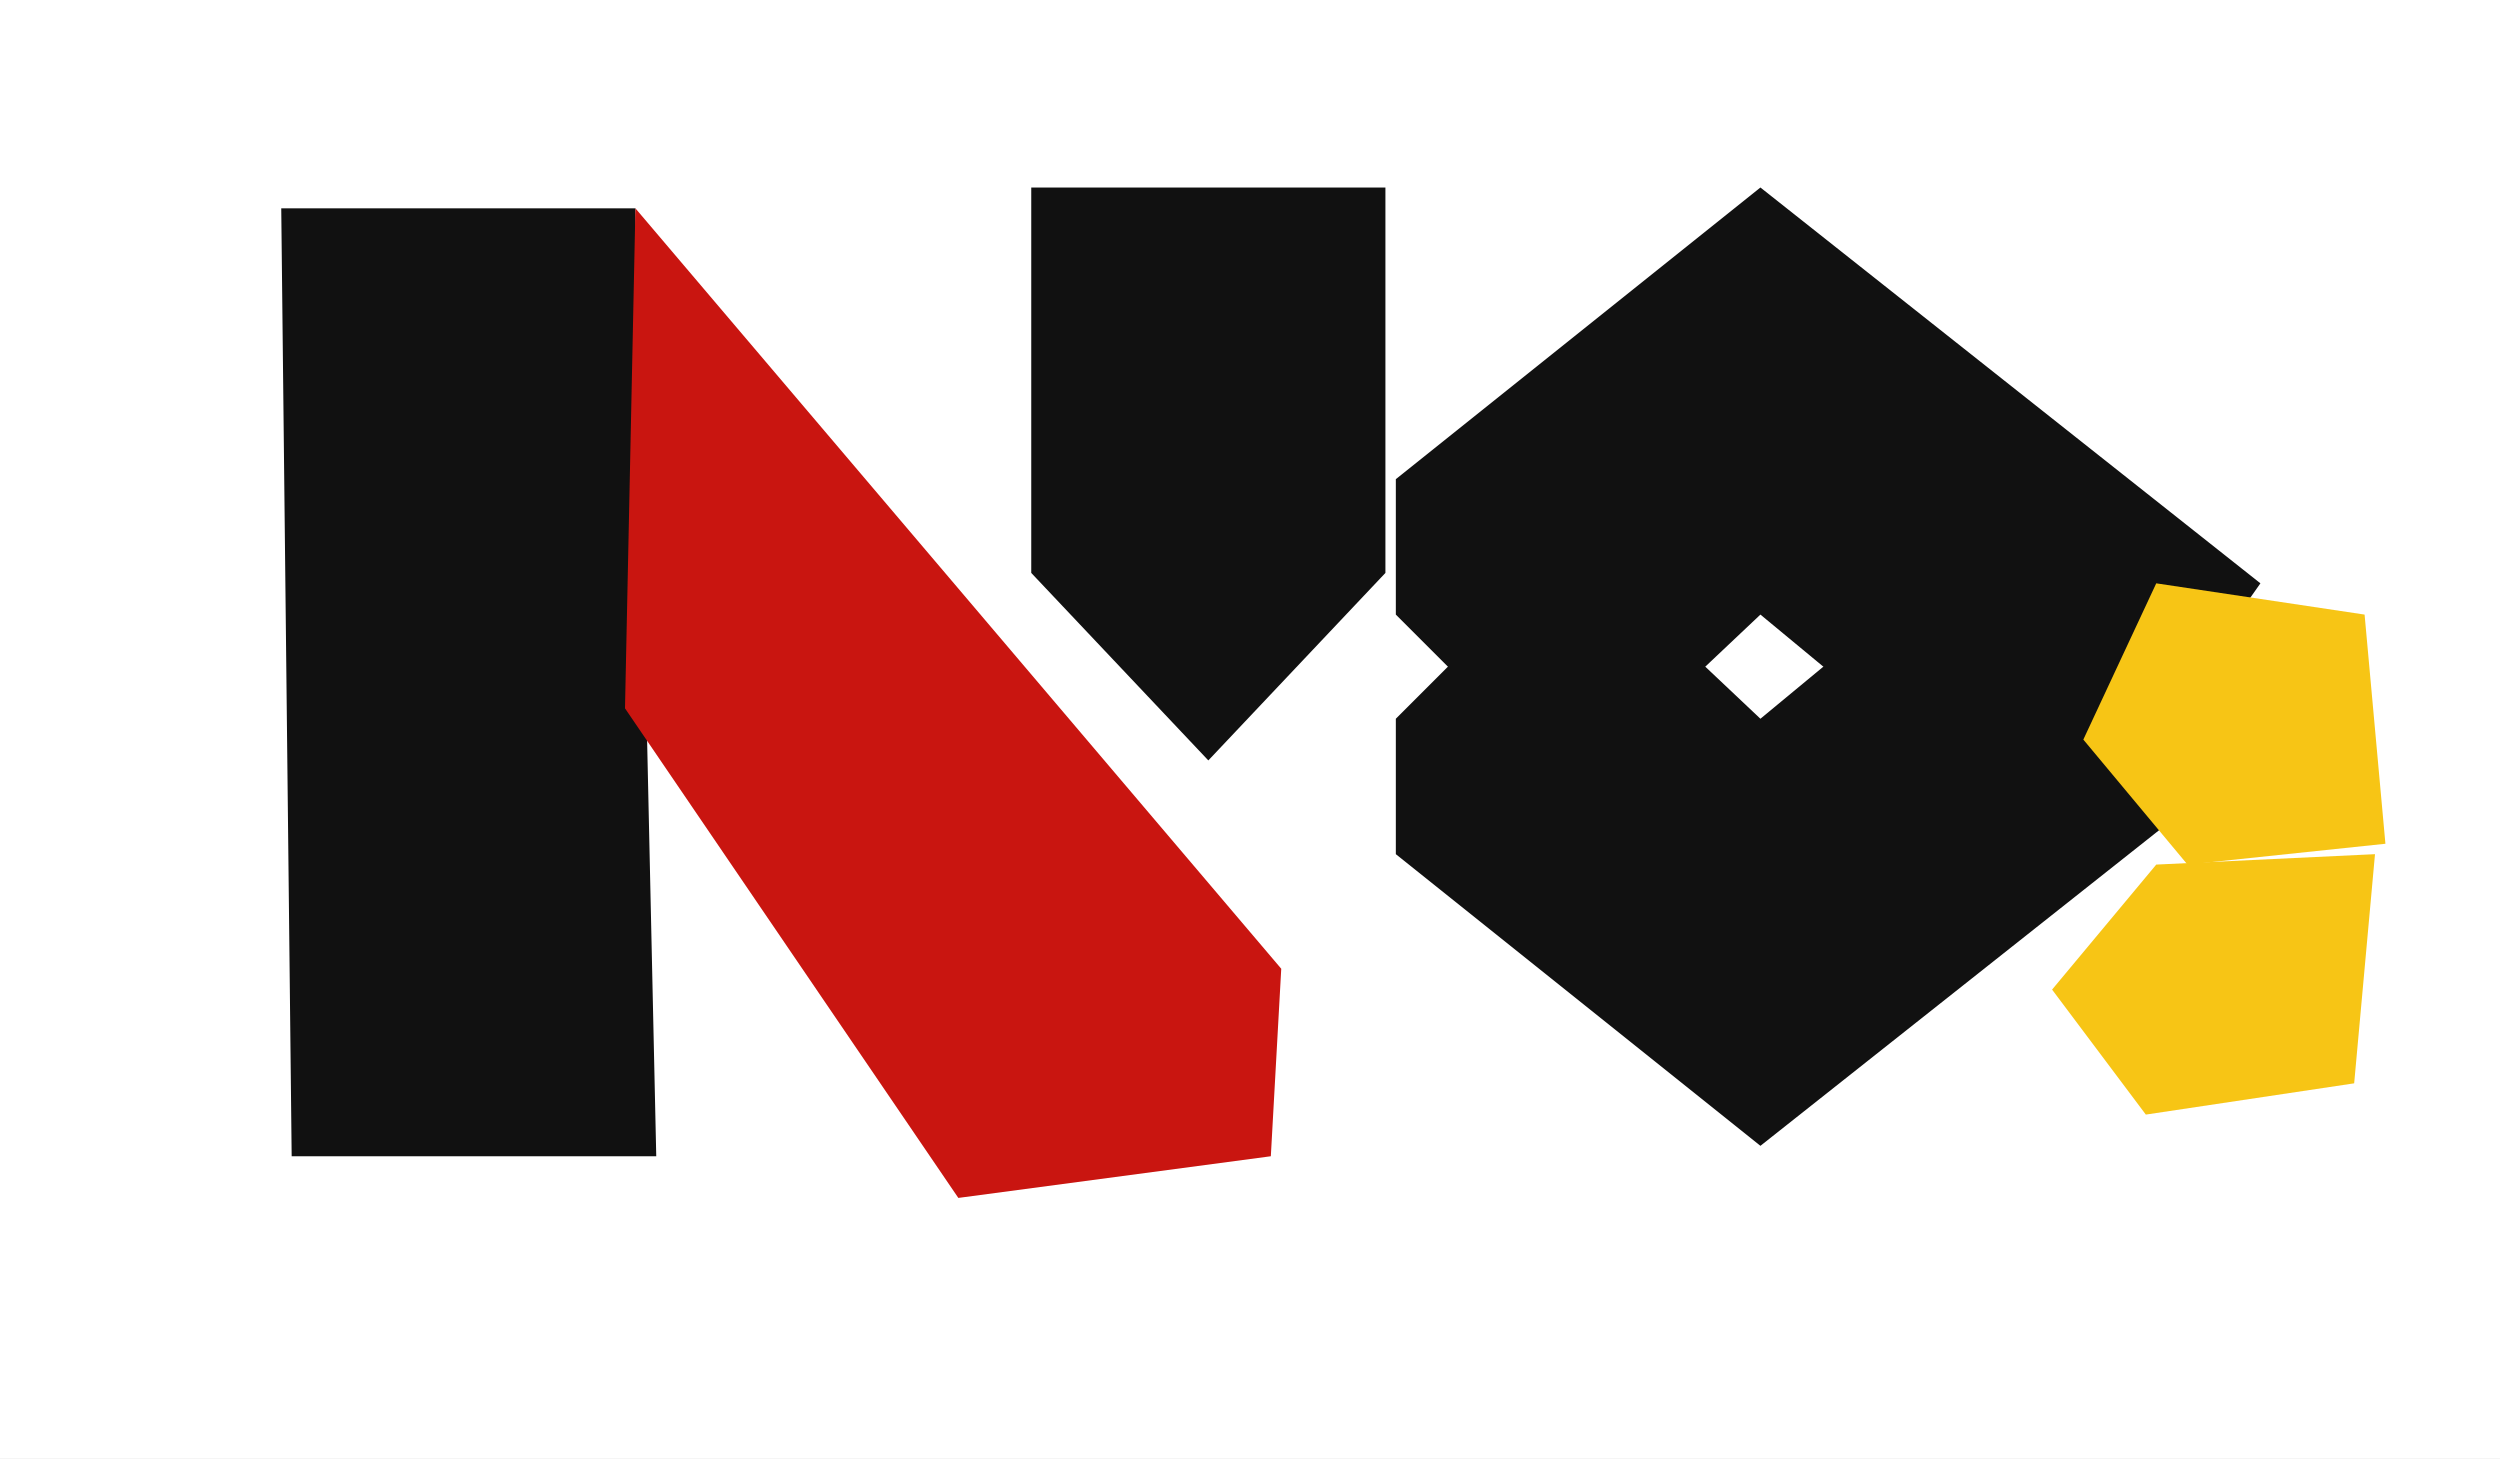
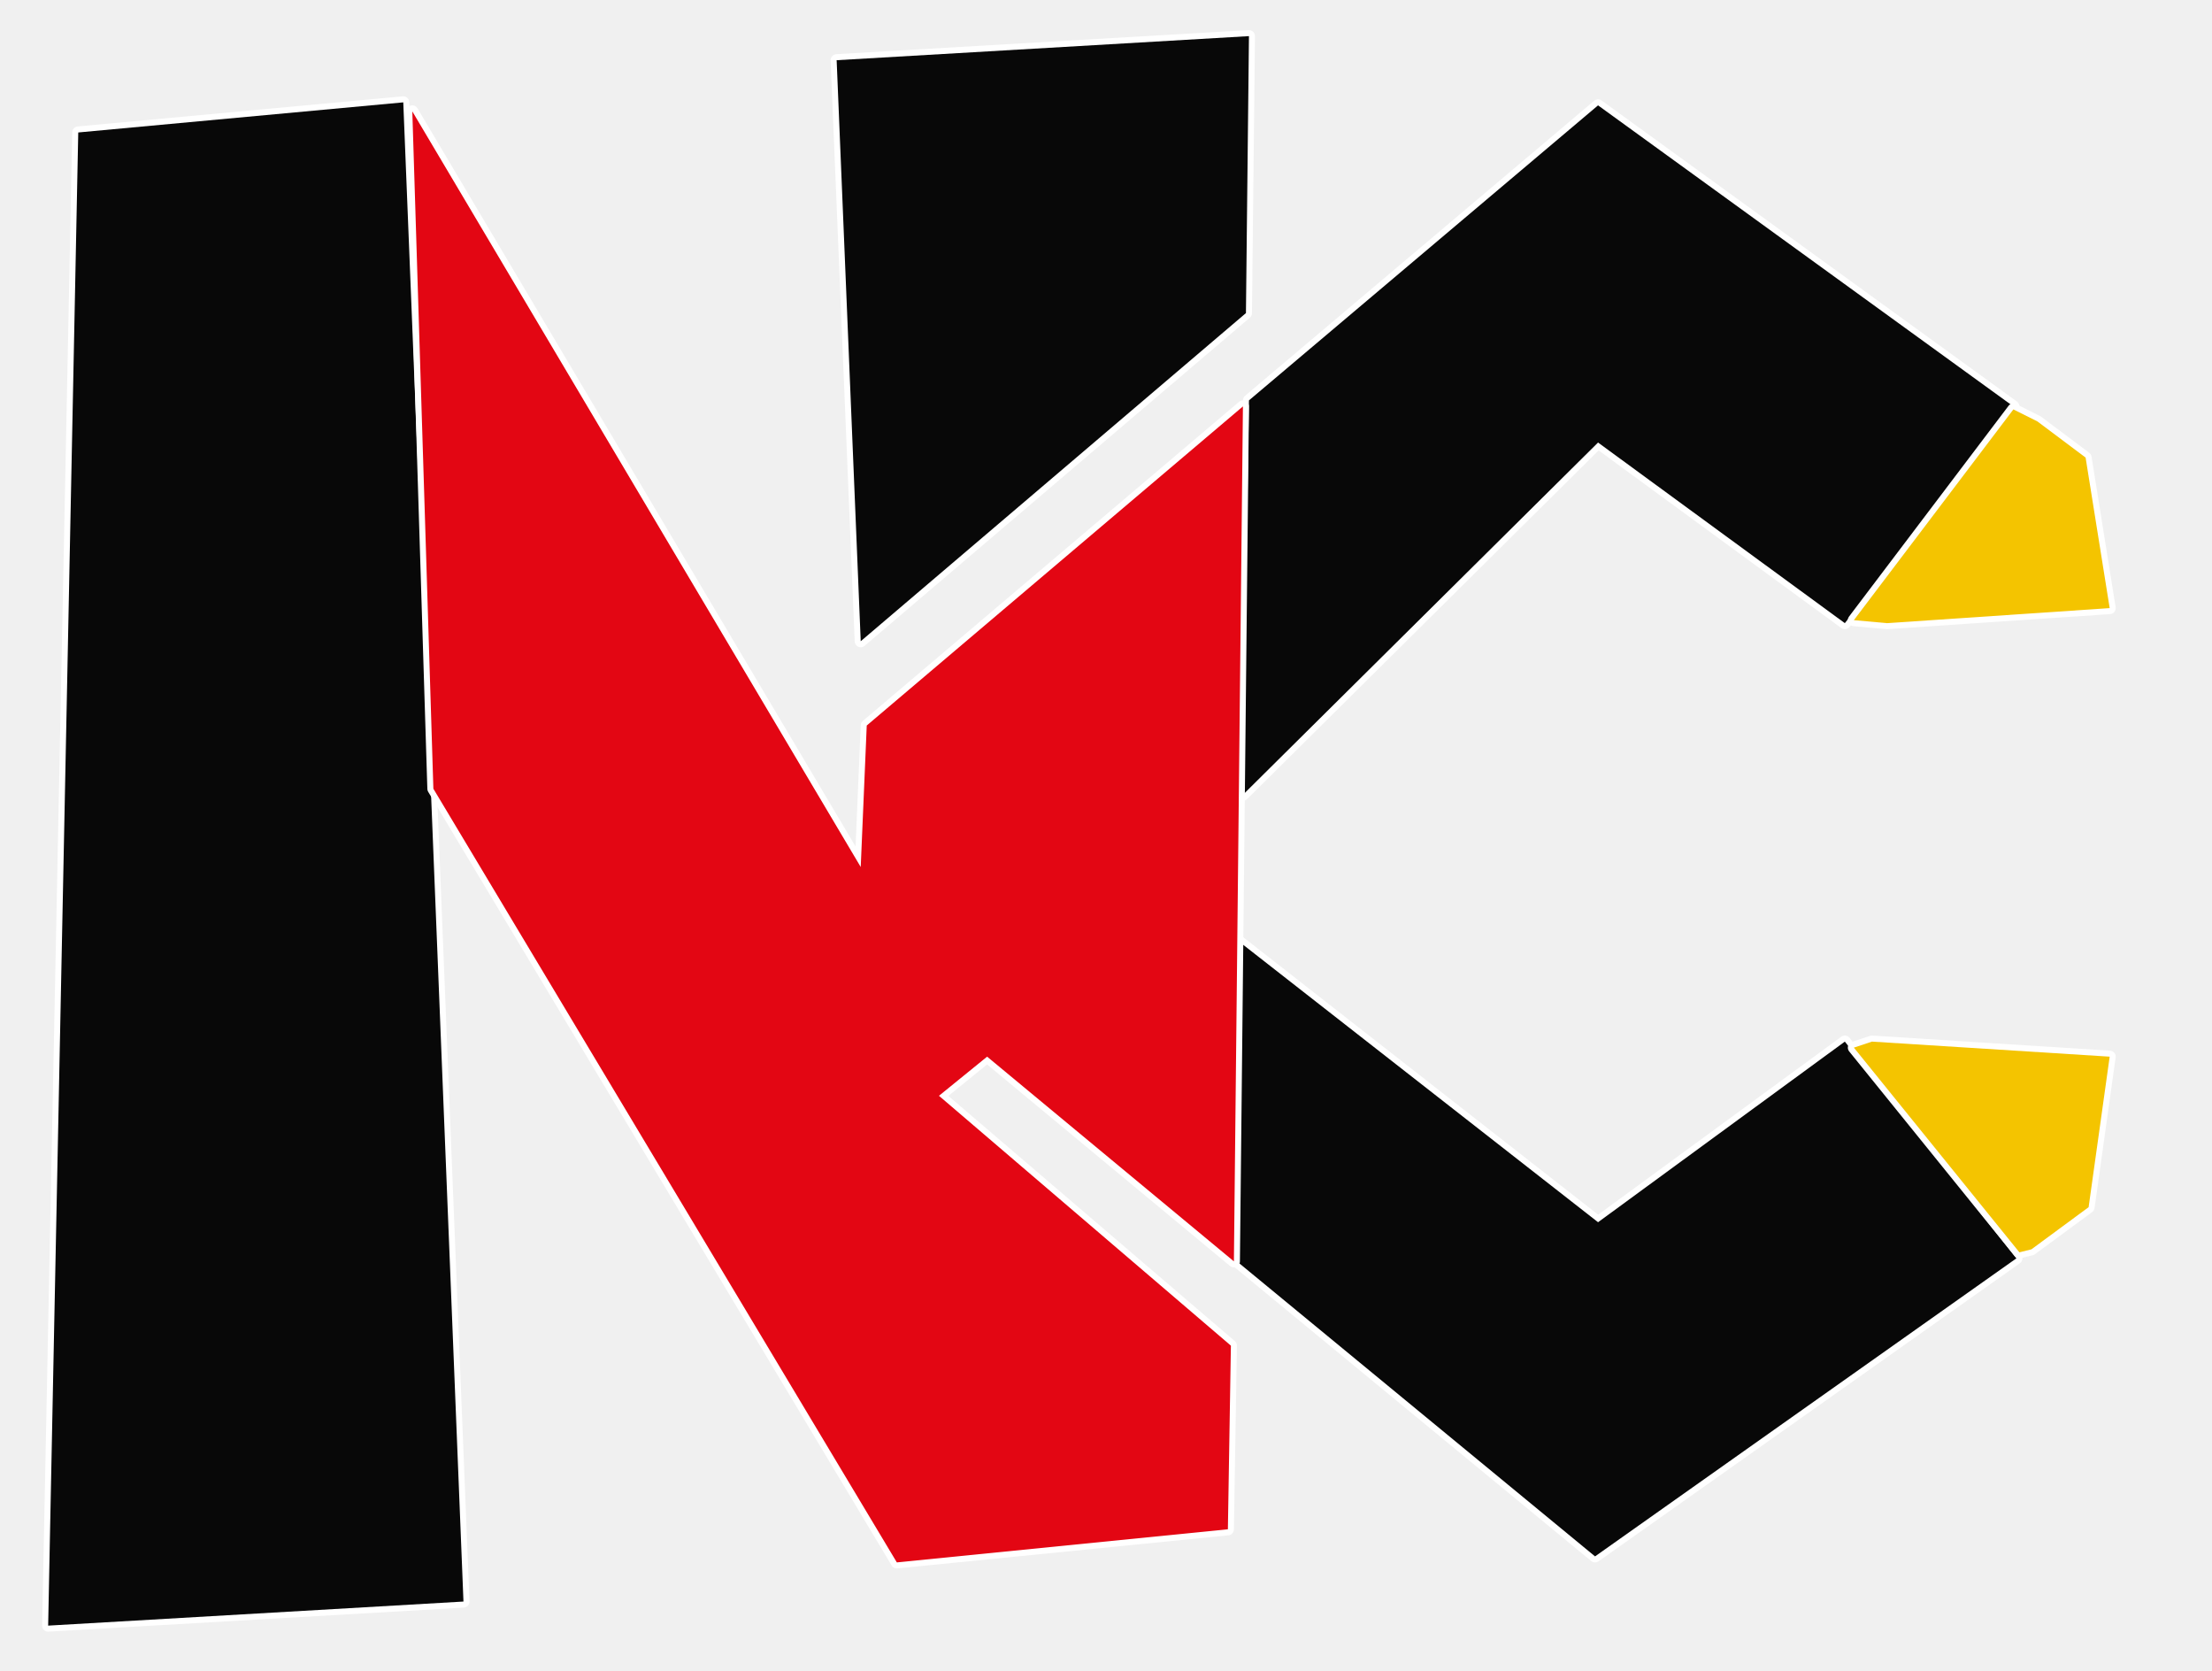
- <svg xmlns="http://www.w3.org/2000/svg" viewBox="0 0 240 140" role="img" aria-labelledby="title desc">
-   <rect width="240" height="140" fill="#fff" />
-   <path fill="#111" d="M27 20h34l2 91H28z" />
-   <path fill="#c91510" d="M61 20l62 73-1 18-30 4-32-47z" />
-   <path fill="#111" d="M99 18h34v37l-17 18-17-18z" />
-   <path fill="#111" d="M134 46l35-28 48 38-19 27-29-24-18 17-17-17z" />
-   <path fill="#111" d="M134 82l35 28 48-38-19-27-29 24-18-17-17 17z" />
-   <path fill="#f7c515" d="M207 56l20 3 2 22-19 2-10-12z" />
-   <path fill="#f7c515" d="M207 83l21-1-2 22-20 3-9-12z" />
+ <svg xmlns="http://www.w3.org/2000/svg" viewBox="0 0 735 555" role="img" aria-labelledby="title desc">
+   <polygon points="412,313 411,419 530,517 670,418 613,346 531,406" fill="#080808" stroke="#fff" stroke-width="4" stroke-linejoin="round" paint-order="stroke" />
+   <polygon points="669,135 531,35 415,133 413,264 531,147 613,207" fill="#080808" stroke="#fff" stroke-width="4" stroke-linejoin="round" paint-order="stroke" />
+   <polygon points="134,34 26,44 16,540 154,532" fill="#080808" stroke="#fff" stroke-width="4" stroke-linejoin="round" paint-order="stroke" />
+   <polygon points="415,12 278,20 286,213 414,104" fill="#080808" stroke="#fff" stroke-width="4" stroke-linejoin="round" paint-order="stroke" />
+   <polygon points="137,37 144,262 298,519 408,508 409,447 312,364 328,351 410,419 413,135 288,241 286,288" fill="#e30613" stroke="#fff" stroke-width="4" stroke-linejoin="round" paint-order="stroke" />
+   <polygon points="616,348 671,416 675,415 694,401 701,351 622,346" fill="#f4c400" stroke="#fff" stroke-width="4" stroke-linejoin="round" paint-order="stroke" />
+   <polygon points="693,152 677,140 669,136 616,206 627,207 701,202" fill="#f4c400" stroke="#fff" stroke-width="4" stroke-linejoin="round" paint-order="stroke" />
</svg>
